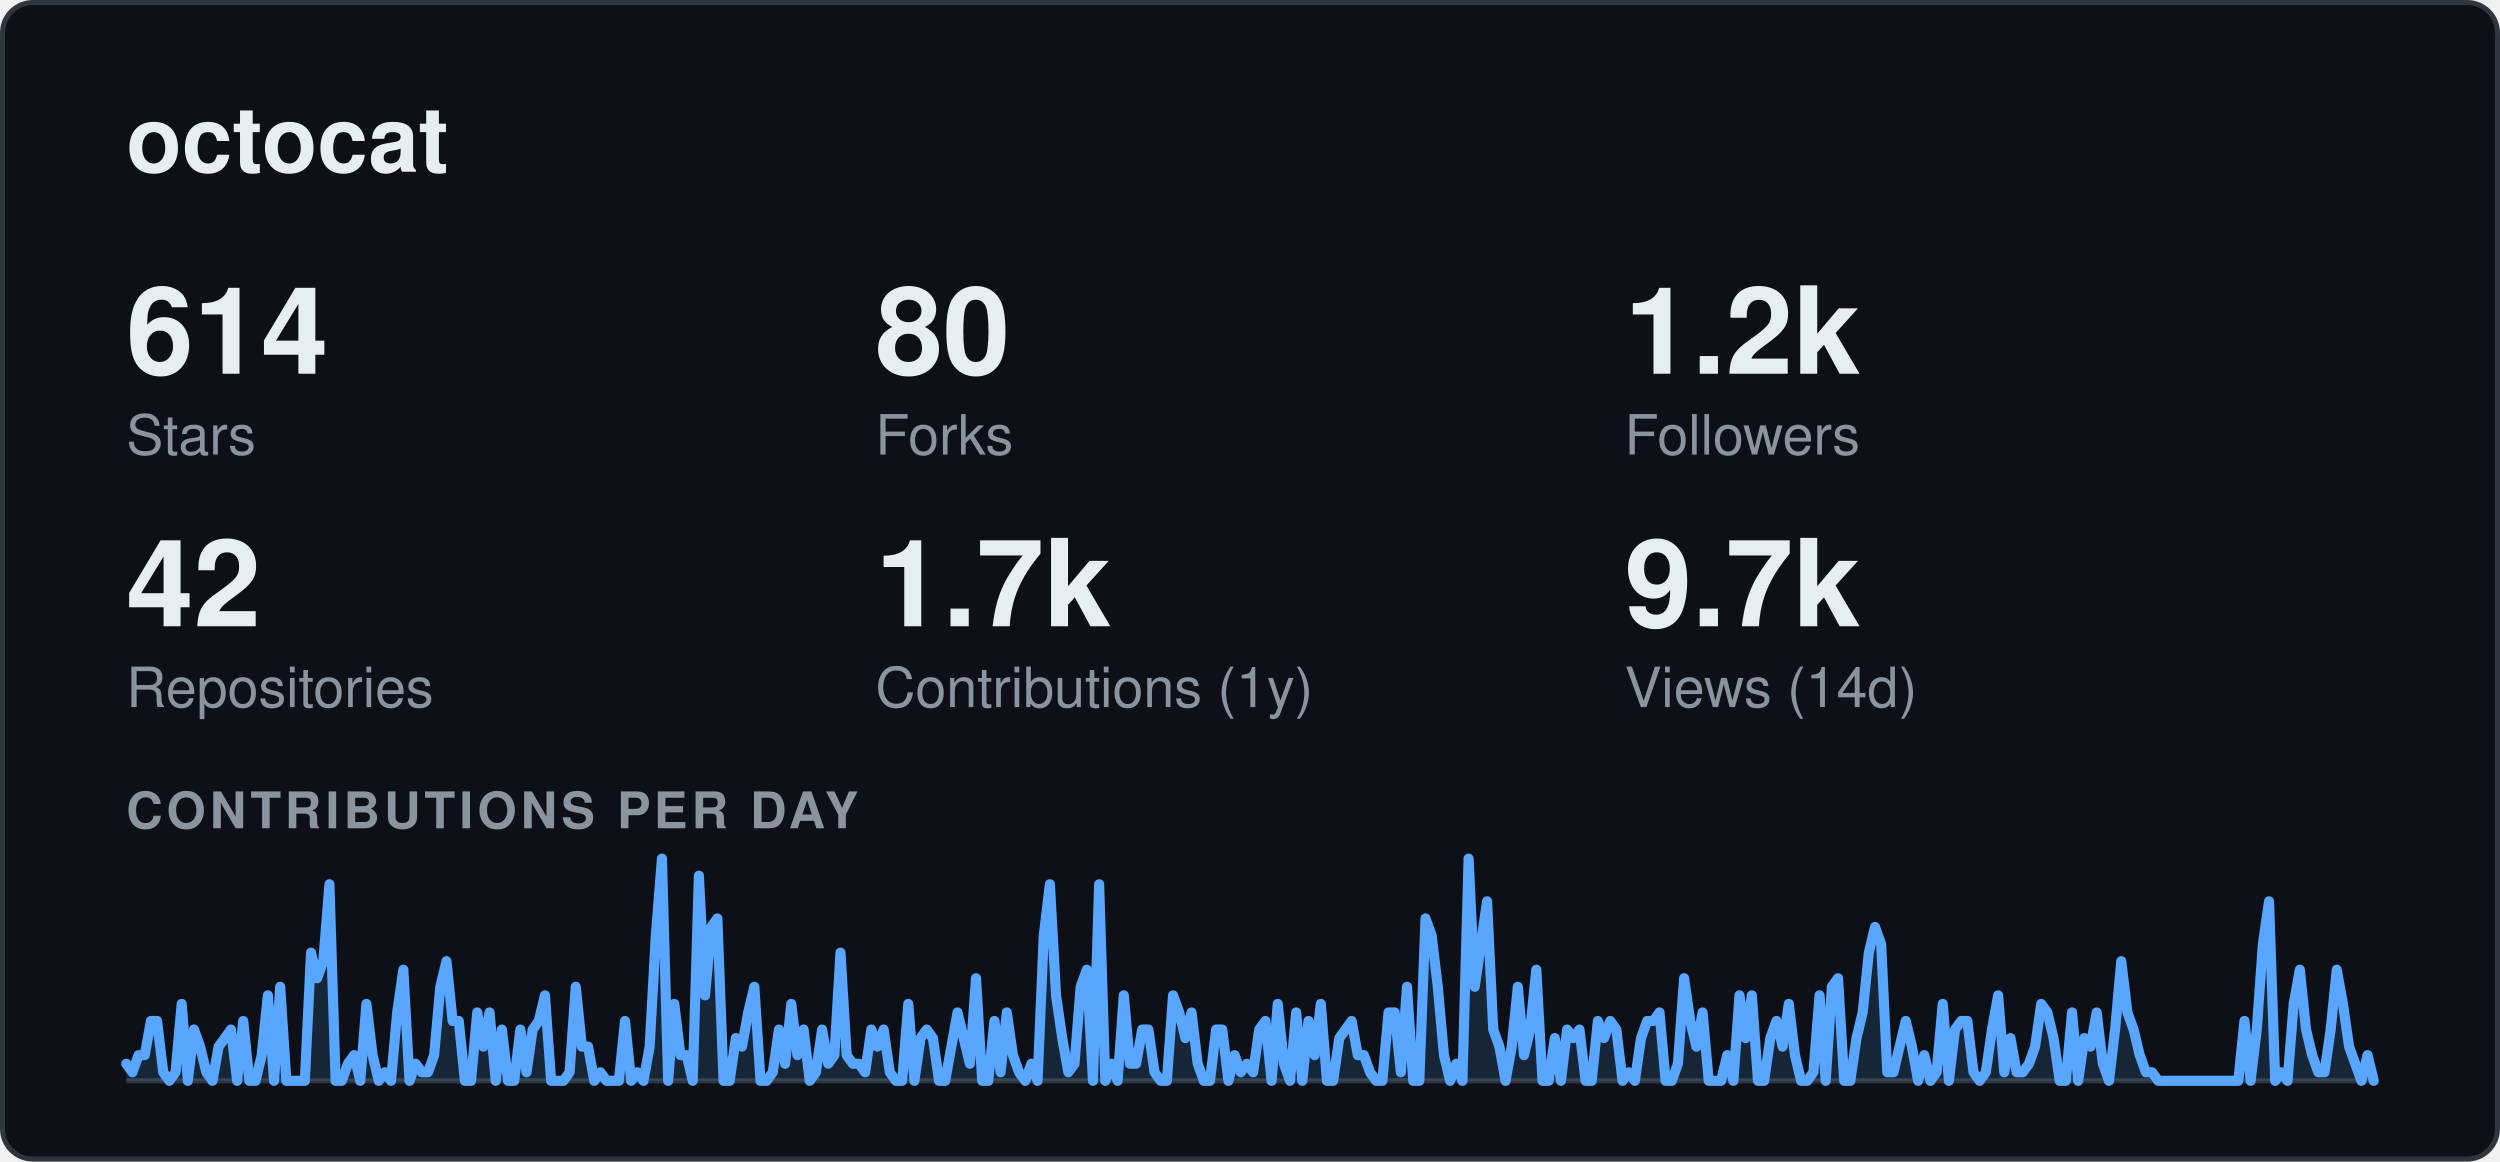
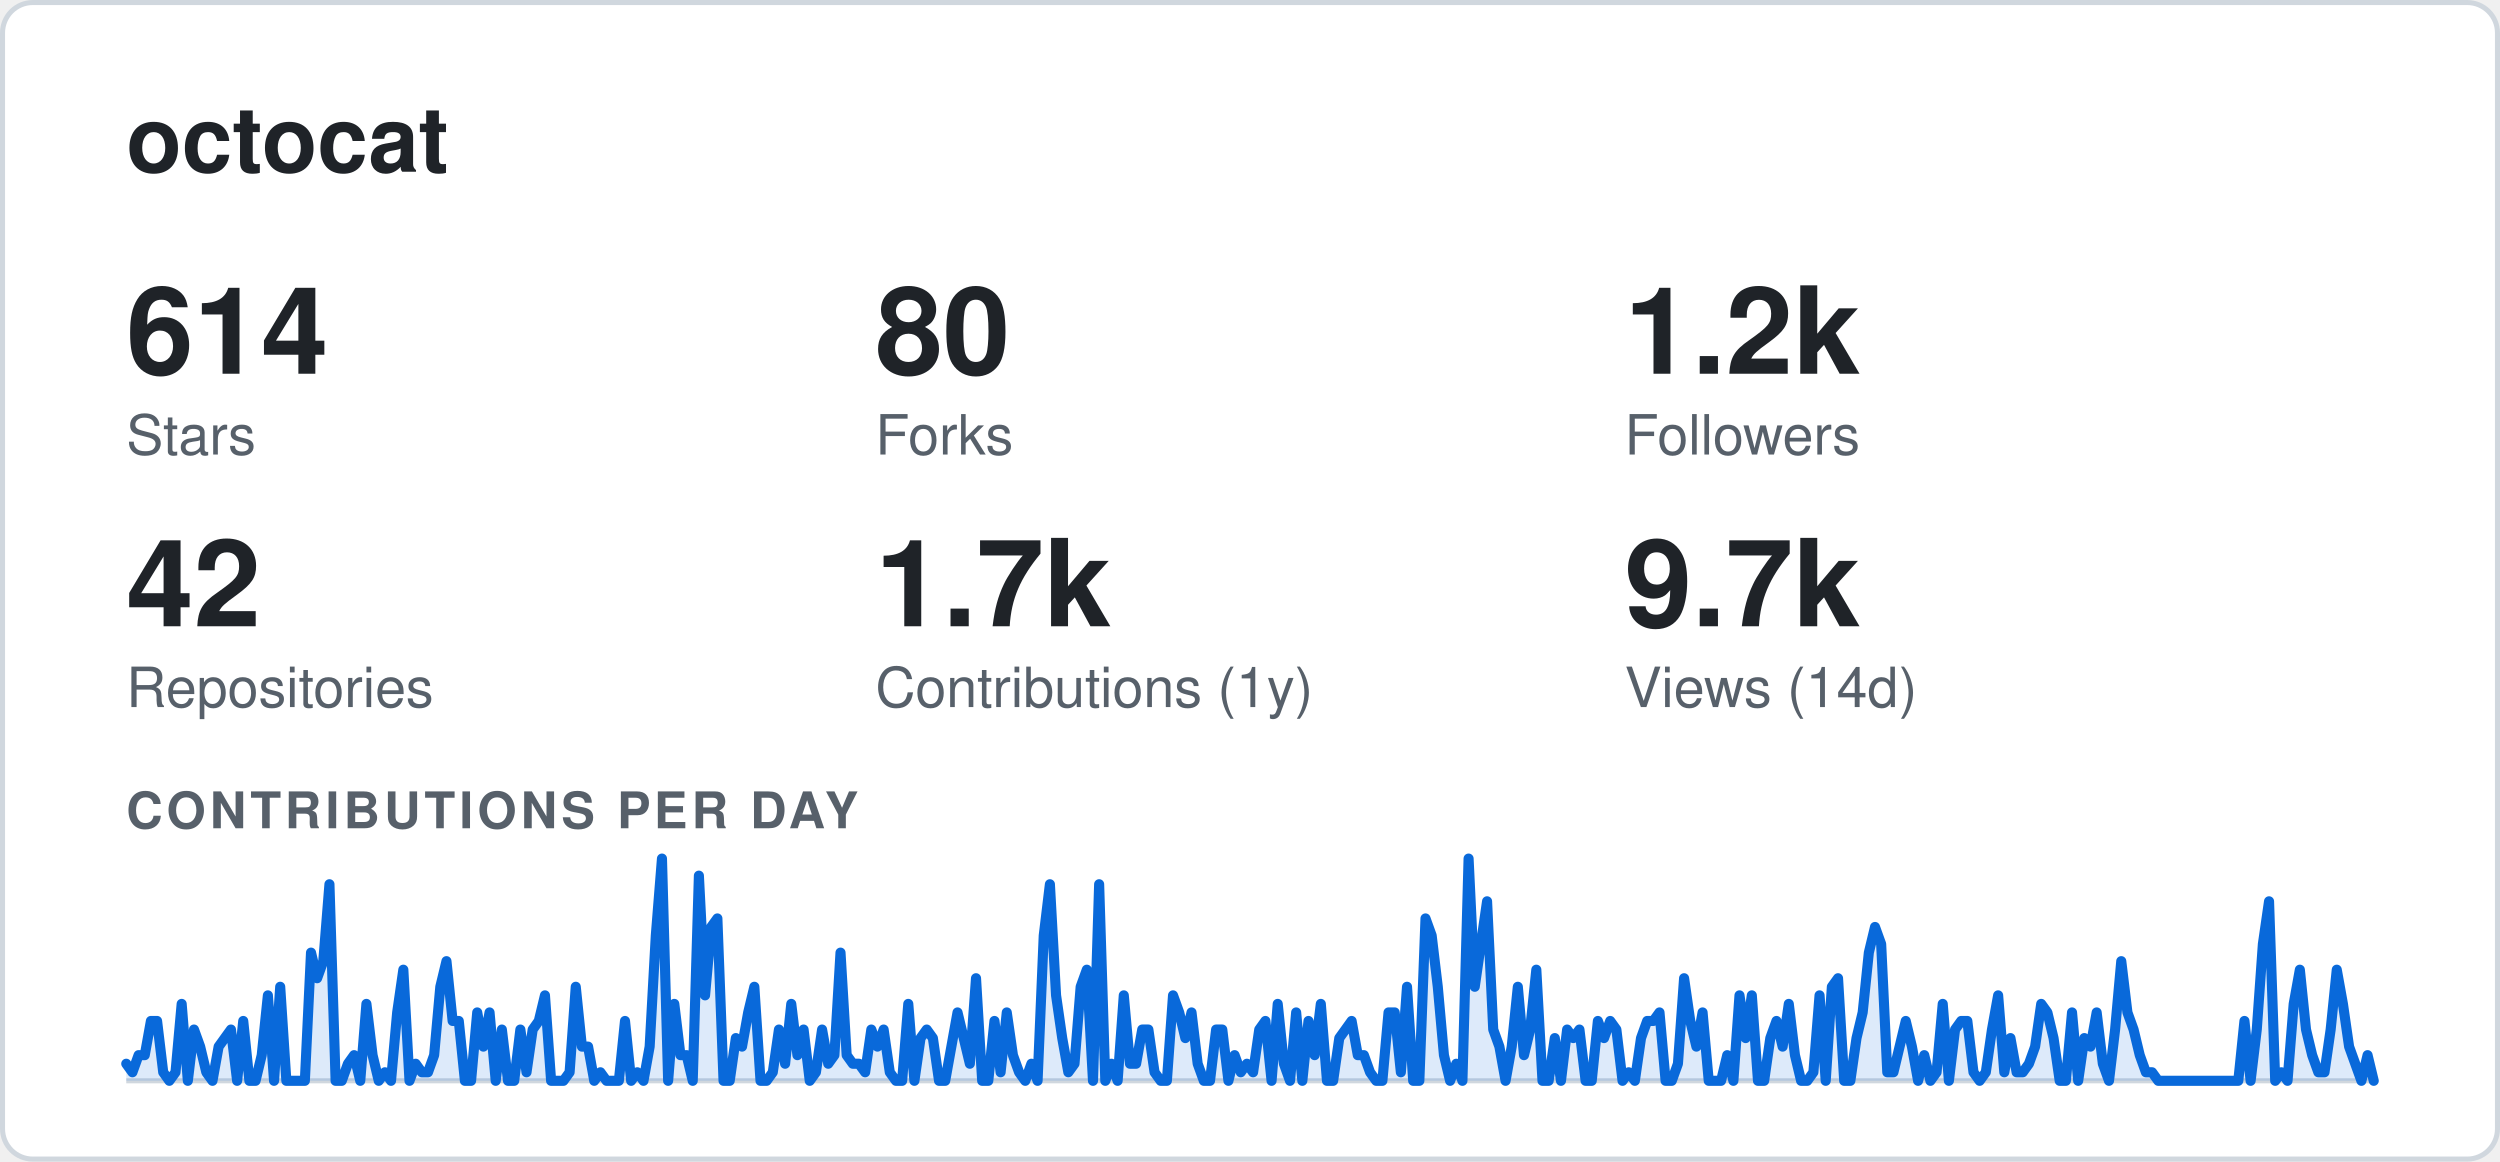
<svg xmlns="http://www.w3.org/2000/svg" width="495" height="230" viewBox="0 0 495 230" role="img" aria-labelledby="ghcTitle ghcDesc">
  <style>
- .bg{fill:#0d1117;stroke:#30363d}
- .panel{fill:#161b22}
- .t,.v,.big{fill:#e6edf3}
- .d,.l,.h,.s{fill:#8b949e}
- .n,.c{fill:#c9d1d9}
- .star,.pill-v{fill:#e3b341}
- .on-accent{fill:#0d1117}
- .line{stroke:#58a6ff}
- .area{fill:#58a6ff}
- .axis,.edge{stroke:#30363d}
- .track{fill:#30363d}
- .ok{fill:#3fb950}
- .fg{fill:#e6edf3}
- .h0{fill:#151b23}.h1{fill:#033a16}.h2{fill:#196c2e}.h3{fill:#2ea043}.h4{fill:#56d364}
+ .bg{fill:#ffffff;stroke:#d0d7de}
+ .panel{fill:#f6f8fa}
+ .t,.v,.big{fill:#1f2328}
+ .d,.l,.h,.s{fill:#57606a}
+ .n,.c{fill:#24292f}
+ .star,.pill-v{fill:#9a6700}
+ .on-accent{fill:#ffffff}
+ .line{stroke:#0969da}
+ .area{fill:#0969da}
+ .axis,.edge{stroke:#d0d7de}
+ .track{fill:#d0d7de}
+ .ok{fill:#1a7f37}
+ .fg{fill:#1f2328}
+ .h0{fill:#eff2f5}.h1{fill:#aceebb}.h2{fill:#4ac26b}.h3{fill:#2da44e}.h4{fill:#116329}
text{font-family:-apple-system,BlinkMacSystemFont,'Segoe UI',Helvetica,Arial,sans-serif}
.mono{font-family:ui-monospace,SFMono-Regular,'SF Mono',Menlo,Consolas,'Liberation Mono',monospace}
.t{font-size:18px;font-weight:600}
.d{font-size:11px}
.v{font-size:16px;font-weight:600}
.big{font-size:24px;font-weight:700}
.l{font-size:11px}
.h{font-size:10px;font-weight:600;letter-spacing:0.08em}
.n{font-size:12px}
.s{font-size:11px}
.c{font-size:12px}
.line{fill:none;stroke-width:2;stroke-linecap:round;stroke-linejoin:round}
.area{opacity:0.14;stroke:none}
.axis{stroke-width:1}
.edge{fill:none;stroke-width:1}
.cu{animation-duration:1.4s;animation-timing-function:linear;animation-iteration-count:1}
.cu0{opacity:0;animation-name:k0}
@keyframes k0{0%,6.24%{opacity:1}6.25%,100%{opacity:0}}
.cu1{opacity:0;animation-name:k1}
@keyframes k1{0%,6.24%{opacity:0}6.25%,12.49%{opacity:1}12.5%,100%{opacity:0}}
.cu2{opacity:0;animation-name:k2}
@keyframes k2{0%,12.49%{opacity:0}12.5%,18.74%{opacity:1}18.75%,100%{opacity:0}}
.cu3{opacity:0;animation-name:k3}
@keyframes k3{0%,18.74%{opacity:0}18.75%,24.99%{opacity:1}25%,100%{opacity:0}}
.cu4{opacity:0;animation-name:k4}
@keyframes k4{0%,24.99%{opacity:0}25%,31.24%{opacity:1}31.25%,100%{opacity:0}}
.cu5{opacity:0;animation-name:k5}
@keyframes k5{0%,31.24%{opacity:0}31.25%,37.49%{opacity:1}37.5%,100%{opacity:0}}
.cu6{opacity:0;animation-name:k6}
@keyframes k6{0%,37.49%{opacity:0}37.5%,43.74%{opacity:1}43.75%,100%{opacity:0}}
.cu7{opacity:0;animation-name:k7}
@keyframes k7{0%,43.74%{opacity:0}43.75%,49.99%{opacity:1}50%,100%{opacity:0}}
.cu8{opacity:0;animation-name:k8}
@keyframes k8{0%,49.99%{opacity:0}50%,56.24%{opacity:1}56.25%,100%{opacity:0}}
.cu9{opacity:0;animation-name:k9}
@keyframes k9{0%,56.24%{opacity:0}56.25%,62.49%{opacity:1}62.5%,100%{opacity:0}}
.cu10{opacity:0;animation-name:k10}
@keyframes k10{0%,62.49%{opacity:0}62.5%,68.74%{opacity:1}68.75%,100%{opacity:0}}
.cu11{opacity:0;animation-name:k11}
@keyframes k11{0%,68.74%{opacity:0}68.75%,74.99%{opacity:1}75%,100%{opacity:0}}
.cu12{opacity:0;animation-name:k12}
@keyframes k12{0%,74.99%{opacity:0}75%,81.24%{opacity:1}81.25%,100%{opacity:0}}
.cu13{opacity:0;animation-name:k13}
@keyframes k13{0%,81.24%{opacity:0}81.25%,87.49%{opacity:1}87.5%,100%{opacity:0}}
.cu14{opacity:0;animation-name:k14}
@keyframes k14{0%,87.49%{opacity:0}87.5%,93.74%{opacity:1}93.75%,100%{opacity:0}}
.cu15{opacity:0;animation-name:k15}
@keyframes k15{0%,93.74%{opacity:0}93.75%,99.99%{opacity:1}100%,100%{opacity:0}}
.cuz{animation-name:kz}
@keyframes kz{0%,99.99%{opacity:0}}
.draw{animation:draw 1.6s ease-out 1}
.fade{animation:fade 1.6s ease-out 1}
@keyframes draw{from{stroke-dasharray:1;stroke-dashoffset:1}to{stroke-dasharray:1;stroke-dashoffset:0}}
@keyframes fade{from{opacity:0}}
@media (prefers-reduced-motion:reduce){.draw,.fade,.cu{animation:none}}
</style>
  <rect class="bg" x="0.5" y="0.5" width="494" height="229" rx="6" />
  <text class="t" x="25" y="34" text-anchor="start">octocat</text>
  <text class="big cu cu0" x="25" y="74" text-anchor="start">0</text>
  <text class="big cu cu1" x="25" y="74" text-anchor="start">108</text>
  <text class="big cu cu2" x="25" y="74" text-anchor="start">203</text>
  <text class="big cu cu3" x="25" y="74" text-anchor="start">285</text>
  <text class="big cu cu4" x="25" y="74" text-anchor="start">355</text>
  <text class="big cu cu5" x="25" y="74" text-anchor="start">414</text>
  <text class="big cu cu6" x="25" y="74" text-anchor="start">464</text>
  <text class="big cu cu7" x="25" y="74" text-anchor="start">505</text>
  <text class="big cu cu8" x="25" y="74" text-anchor="start">537</text>
  <text class="big cu cu9" x="25" y="74" text-anchor="start">563</text>
  <text class="big cu cu10" x="25" y="74" text-anchor="start">582</text>
  <text class="big cu cu11" x="25" y="74" text-anchor="start">595</text>
  <text class="big cu cu12" x="25" y="74" text-anchor="start">604</text>
  <text class="big cu cu13" x="25" y="74" text-anchor="start">610</text>
  <text class="big cu cu14" x="25" y="74" text-anchor="start">613</text>
  <text class="big cu cu15" x="25" y="74" text-anchor="start">614</text>
  <text class="big cu cuz" x="25" y="74" text-anchor="start">614</text>
  <text class="l" x="25" y="90" text-anchor="start">Stars</text>
  <text class="big cu cu0" x="173.33" y="74" text-anchor="start">0</text>
  <text class="big cu cu1" x="173.33" y="74" text-anchor="start">14</text>
  <text class="big cu cu2" x="173.33" y="74" text-anchor="start">26</text>
  <text class="big cu cu3" x="173.33" y="74" text-anchor="start">37</text>
  <text class="big cu cu4" x="173.33" y="74" text-anchor="start">46</text>
  <text class="big cu cu5" x="173.33" y="74" text-anchor="start">54</text>
  <text class="big cu cu6" x="173.33" y="74" text-anchor="start">60</text>
  <text class="big cu cu7" x="173.33" y="74" text-anchor="start">66</text>
  <text class="big cu cu8" x="173.33" y="74" text-anchor="start">70</text>
  <text class="big cu cu9" x="173.33" y="74" text-anchor="start">73</text>
  <text class="big cu cu10" x="173.33" y="74" text-anchor="start">76</text>
  <text class="big cu cu11" x="173.33" y="74" text-anchor="start">78</text>
  <text class="big cu cu12" x="173.33" y="74" text-anchor="start">79</text>
  <text class="big cu cu13" x="173.33" y="74" text-anchor="start">79</text>
  <text class="big cu cu14" x="173.33" y="74" text-anchor="start">80</text>
  <text class="big cu cu15" x="173.33" y="74" text-anchor="start">80</text>
  <text class="big cu cuz" x="173.33" y="74" text-anchor="start">80</text>
  <text class="l" x="173.33" y="90" text-anchor="start">Forks</text>
  <text class="big cu cu0" x="321.67" y="74" text-anchor="start">0</text>
  <text class="big cu cu1" x="321.67" y="74" text-anchor="start">211</text>
  <text class="big cu cu2" x="321.67" y="74" text-anchor="start">396</text>
  <text class="big cu cu3" x="321.67" y="74" text-anchor="start">556</text>
  <text class="big cu cu4" x="321.67" y="74" text-anchor="start">694</text>
  <text class="big cu cu5" x="321.67" y="74" text-anchor="start">810</text>
  <text class="big cu cu6" x="321.67" y="74" text-anchor="start">907</text>
  <text class="big cu cu7" x="321.67" y="74" text-anchor="start">986</text>
  <text class="big cu cu8" x="321.67" y="74" text-anchor="start">1.1k</text>
  <text class="big cu cu9" x="321.67" y="74" text-anchor="start">1.1k</text>
  <text class="big cu cu10" x="321.67" y="74" text-anchor="start">1.1k</text>
  <text class="big cu cu11" x="321.67" y="74" text-anchor="start">1.2k</text>
  <text class="big cu cu12" x="321.67" y="74" text-anchor="start">1.2k</text>
  <text class="big cu cu13" x="321.67" y="74" text-anchor="start">1.2k</text>
  <text class="big cu cu14" x="321.67" y="74" text-anchor="start">1.2k</text>
  <text class="big cu cu15" x="321.67" y="74" text-anchor="start">1.2k</text>
  <text class="big cu cuz" x="321.67" y="74" text-anchor="start">1.2k</text>
  <text class="l" x="321.67" y="90" text-anchor="start">Followers</text>
  <text class="big cu cu0" x="25" y="124" text-anchor="start">0</text>
  <text class="big cu cu1" x="25" y="124" text-anchor="start">7</text>
  <text class="big cu cu2" x="25" y="124" text-anchor="start">14</text>
  <text class="big cu cu3" x="25" y="124" text-anchor="start">19</text>
  <text class="big cu cu4" x="25" y="124" text-anchor="start">24</text>
  <text class="big cu cu5" x="25" y="124" text-anchor="start">28</text>
  <text class="big cu cu6" x="25" y="124" text-anchor="start">32</text>
  <text class="big cu cu7" x="25" y="124" text-anchor="start">35</text>
  <text class="big cu cu8" x="25" y="124" text-anchor="start">37</text>
  <text class="big cu cu9" x="25" y="124" text-anchor="start">38</text>
  <text class="big cu cu10" x="25" y="124" text-anchor="start">40</text>
  <text class="big cu cu11" x="25" y="124" text-anchor="start">41</text>
  <text class="big cu cu12" x="25" y="124" text-anchor="start">41</text>
  <text class="big cu cu13" x="25" y="124" text-anchor="start">42</text>
  <text class="big cu cu14" x="25" y="124" text-anchor="start">42</text>
  <text class="big cu cu15" x="25" y="124" text-anchor="start">42</text>
  <text class="big cu cuz" x="25" y="124" text-anchor="start">42</text>
  <text class="l" x="25" y="140" text-anchor="start">Repositories</text>
  <text class="big cu cu0" x="173.33" y="124" text-anchor="start">0</text>
  <text class="big cu cu1" x="173.33" y="124" text-anchor="start">293</text>
  <text class="big cu cu2" x="173.33" y="124" text-anchor="start">549</text>
  <text class="big cu cu3" x="173.33" y="124" text-anchor="start">771</text>
  <text class="big cu cu4" x="173.33" y="124" text-anchor="start">961</text>
  <text class="big cu cu5" x="173.33" y="124" text-anchor="start">1.1k</text>
  <text class="big cu cu6" x="173.33" y="124" text-anchor="start">1.3k</text>
  <text class="big cu cu7" x="173.33" y="124" text-anchor="start">1.4k</text>
  <text class="big cu cu8" x="173.33" y="124" text-anchor="start">1.5k</text>
  <text class="big cu cu9" x="173.33" y="124" text-anchor="start">1.5k</text>
  <text class="big cu cu10" x="173.33" y="124" text-anchor="start">1.6k</text>
  <text class="big cu cu11" x="173.33" y="124" text-anchor="start">1.6k</text>
  <text class="big cu cu12" x="173.33" y="124" text-anchor="start">1.6k</text>
  <text class="big cu cu13" x="173.33" y="124" text-anchor="start">1.7k</text>
  <text class="big cu cu14" x="173.33" y="124" text-anchor="start">1.7k</text>
  <text class="big cu cu15" x="173.33" y="124" text-anchor="start">1.7k</text>
  <text class="big cu cuz" x="173.33" y="124" text-anchor="start">1.7k</text>
  <text class="l" x="173.33" y="140" text-anchor="start">Contributions (1y)</text>
  <text class="big cu cu0" x="321.67" y="124" text-anchor="start">0</text>
  <text class="big cu cu1" x="321.67" y="124" text-anchor="start">1.7k</text>
  <text class="big cu cu2" x="321.67" y="124" text-anchor="start">3.2k</text>
  <text class="big cu cu3" x="321.67" y="124" text-anchor="start">4.5k</text>
  <text class="big cu cu4" x="321.67" y="124" text-anchor="start">5.6k</text>
  <text class="big cu cu5" x="321.67" y="124" text-anchor="start">6.5k</text>
  <text class="big cu cu6" x="321.67" y="124" text-anchor="start">7.3k</text>
  <text class="big cu cu7" x="321.67" y="124" text-anchor="start">8k</text>
  <text class="big cu cu8" x="321.67" y="124" text-anchor="start">8.5k</text>
  <text class="big cu cu9" x="321.67" y="124" text-anchor="start">8.9k</text>
  <text class="big cu cu10" x="321.67" y="124" text-anchor="start">9.2k</text>
  <text class="big cu cu11" x="321.67" y="124" text-anchor="start">9.4k</text>
  <text class="big cu cu12" x="321.67" y="124" text-anchor="start">9.5k</text>
  <text class="big cu cu13" x="321.67" y="124" text-anchor="start">9.6k</text>
  <text class="big cu cu14" x="321.67" y="124" text-anchor="start">9.7k</text>
  <text class="big cu cu15" x="321.67" y="124" text-anchor="start">9.7k</text>
  <text class="big cu cuz" x="321.67" y="124" text-anchor="start">9.7k</text>
  <text class="l" x="321.67" y="140" text-anchor="start">Views (14d)</text>
  <text class="h" x="25" y="164" text-anchor="start">CONTRIBUTIONS PER DAY</text>
  <line class="axis" x1="25" y1="214" x2="470" y2="214" />
  <path class="area fade" d="M25,214 L25,210.62 L26.22,212.31 L27.44,208.92 L28.66,208.92 L29.88,202.15 L31.1,202.15 L32.32,212.31 L33.53,214 L34.75,212.31 L35.97,198.77 L37.19,214 L38.41,203.85 L39.63,207.23 L40.85,212.31 L42.07,214 L43.29,207.23 L44.51,205.54 L45.73,203.85 L46.95,214 L48.16,202.15 L49.38,214 L50.6,214 L51.82,208.92 L53.04,197.08 L54.26,214 L55.48,195.38 L56.7,214 L57.92,214 L59.14,214 L60.36,214 L61.58,188.62 L62.79,193.69 L64.01,190.31 L65.23,175.08 L66.45,214 L67.67,214 L68.89,210.62 L70.11,208.92 L71.33,214 L72.55,198.77 L73.77,208.92 L74.99,214 L76.21,212.31 L77.42,214 L78.64,200.46 L79.86,192 L81.08,214 L82.3,210.62 L83.52,212.31 L84.74,212.31 L85.96,208.92 L87.18,195.38 L88.4,190.31 L89.62,202.15 L90.84,202.15 L92.05,214 L93.27,214 L94.49,200.46 L95.71,207.23 L96.93,200.46 L98.15,214 L99.37,203.85 L100.59,214 L101.81,214 L103.03,203.85 L104.25,212.31 L105.47,203.85 L106.68,202.15 L107.9,197.08 L109.12,214 L110.34,214 L111.56,214 L112.78,212.31 L114,195.38 L115.22,207.23 L116.44,207.23 L117.66,214 L118.88,212.31 L120.1,214 L121.32,214 L122.53,214 L123.75,202.15 L124.97,214 L126.19,212.31 L127.41,214 L128.63,207.23 L129.85,185.23 L131.07,170 L132.29,214 L133.51,198.77 L134.73,208.92 L135.95,208.92 L137.16,214 L138.38,173.38 L139.6,197.08 L140.82,183.54 L142.04,181.85 L143.26,214 L144.48,214 L145.7,205.54 L146.92,207.23 L148.14,200.46 L149.36,195.38 L150.58,214 L151.79,214 L153.01,212.31 L154.23,203.85 L155.45,210.62 L156.67,198.77 L157.89,208.92 L159.11,203.85 L160.33,214 L161.55,212.31 L162.77,203.85 L163.99,210.62 L165.21,208.92 L166.42,188.62 L167.64,208.92 L168.86,210.62 L170.08,210.62 L171.3,212.31 L172.52,203.85 L173.74,207.23 L174.96,203.85 L176.18,212.31 L177.4,214 L178.62,214 L179.84,198.77 L181.05,214 L182.27,205.54 L183.49,203.85 L184.71,205.54 L185.93,214 L187.15,214 L188.37,207.23 L189.59,200.46 L190.81,205.54 L192.03,210.62 L193.25,193.69 L194.47,214 L195.68,214 L196.9,202.15 L198.12,212.31 L199.34,200.46 L200.56,208.92 L201.78,212.31 L203,214 L204.22,210.62 L205.44,214 L206.66,185.23 L207.88,175.08 L209.1,197.08 L210.32,205.54 L211.53,212.31 L212.75,210.62 L213.97,195.38 L215.19,192 L216.41,214 L217.63,175.08 L218.85,214 L220.07,210.62 L221.29,214 L222.51,197.08 L223.73,210.62 L224.95,210.62 L226.16,203.85 L227.38,203.85 L228.6,212.31 L229.82,214 L231.04,214 L232.26,197.08 L233.48,200.46 L234.7,205.54 L235.92,200.46 L237.14,210.62 L238.36,214 L239.58,214 L240.79,203.85 L242.01,203.85 L243.23,214 L244.45,208.92 L245.67,212.31 L246.89,210.62 L248.11,212.31 L249.33,203.85 L250.55,202.15 L251.77,214 L252.99,198.77 L254.21,210.62 L255.42,214 L256.64,200.46 L257.86,214 L259.08,202.15 L260.3,208.92 L261.52,198.77 L262.74,214 L263.96,214 L265.18,205.54 L266.4,203.85 L267.62,202.15 L268.84,208.92 L270.05,208.92 L271.27,212.31 L272.49,214 L273.71,214 L274.93,200.46 L276.15,200.46 L277.37,212.31 L278.59,195.38 L279.81,214 L281.03,214 L282.25,181.85 L283.47,185.23 L284.68,195.38 L285.9,208.92 L287.12,214 L288.34,210.62 L289.56,214 L290.78,170 L292,195.38 L293.22,186.92 L294.44,178.46 L295.66,203.85 L296.88,207.23 L298.1,214 L299.32,207.23 L300.53,195.38 L301.75,208.92 L302.97,203.85 L304.19,192 L305.41,214 L306.63,214 L307.85,205.54 L309.07,214 L310.29,203.85 L311.51,205.54 L312.73,203.85 L313.95,214 L315.16,214 L316.38,202.15 L317.6,205.54 L318.82,202.15 L320.04,203.85 L321.26,214 L322.48,212.31 L323.7,214 L324.92,205.54 L326.14,202.15 L327.36,202.15 L328.58,200.46 L329.79,214 L331.01,214 L332.23,210.62 L333.45,193.69 L334.67,202.15 L335.89,207.23 L337.11,200.46 L338.33,214 L339.55,214 L340.77,214 L341.99,208.92 L343.21,214 L344.42,197.08 L345.64,205.54 L346.86,197.08 L348.08,214 L349.3,214 L350.52,205.54 L351.74,202.15 L352.96,207.23 L354.18,198.77 L355.4,208.92 L356.62,214 L357.84,214 L359.05,212.31 L360.27,197.08 L361.49,214 L362.71,195.38 L363.93,193.69 L365.15,214 L366.37,214 L367.59,205.54 L368.81,200.46 L370.03,188.62 L371.25,183.54 L372.47,186.92 L373.68,212.31 L374.9,212.31 L376.12,207.23 L377.34,202.15 L378.56,207.23 L379.78,214 L381,208.92 L382.22,214 L383.44,212.31 L384.66,198.77 L385.88,214 L387.1,203.85 L388.32,202.15 L389.53,202.15 L390.75,212.31 L391.97,214 L393.19,212.31 L394.41,203.85 L395.63,197.08 L396.85,212.31 L398.07,205.54 L399.29,212.31 L400.51,212.31 L401.73,210.62 L402.95,207.23 L404.16,198.77 L405.38,200.46 L406.6,205.54 L407.82,214 L409.04,214 L410.26,200.46 L411.48,214 L412.7,205.54 L413.92,207.23 L415.14,200.46 L416.36,210.62 L417.58,214 L418.79,203.85 L420.01,190.31 L421.23,200.46 L422.45,203.85 L423.67,208.92 L424.89,212.31 L426.11,212.31 L427.33,214 L428.55,214 L429.77,214 L430.99,214 L432.21,214 L433.42,214 L434.64,214 L435.86,214 L437.08,214 L438.3,214 L439.52,214 L440.74,214 L441.96,214 L443.18,214 L444.4,202.15 L445.62,214 L446.84,203.85 L448.05,186.92 L449.27,178.46 L450.49,214 L451.71,212.31 L452.93,214 L454.15,198.77 L455.37,192 L456.59,203.85 L457.81,208.92 L459.03,212.31 L460.25,212.31 L461.47,203.85 L462.68,192 L463.9,198.77 L465.12,207.23 L466.34,210.62 L467.56,214 L468.78,208.92 L470,214 L470,214Z" />
  <polyline class="line draw" pathLength="1" points="25,210.62 26.22,212.31 27.44,208.92 28.66,208.92 29.88,202.15 31.1,202.15 32.32,212.31 33.53,214 34.75,212.31 35.97,198.77 37.19,214 38.41,203.85 39.63,207.23 40.85,212.31 42.07,214 43.29,207.23 44.51,205.54 45.73,203.85 46.95,214 48.16,202.15 49.38,214 50.6,214 51.82,208.92 53.04,197.08 54.26,214 55.48,195.38 56.7,214 57.92,214 59.14,214 60.36,214 61.58,188.62 62.79,193.69 64.01,190.31 65.23,175.08 66.45,214 67.67,214 68.89,210.62 70.11,208.92 71.33,214 72.55,198.77 73.77,208.92 74.99,214 76.21,212.31 77.42,214 78.64,200.46 79.86,192 81.08,214 82.3,210.62 83.52,212.31 84.74,212.31 85.96,208.92 87.18,195.38 88.4,190.31 89.62,202.15 90.84,202.15 92.05,214 93.27,214 94.49,200.46 95.71,207.23 96.93,200.46 98.15,214 99.37,203.85 100.59,214 101.81,214 103.03,203.85 104.25,212.31 105.47,203.85 106.68,202.15 107.9,197.08 109.12,214 110.34,214 111.56,214 112.78,212.31 114,195.38 115.22,207.23 116.44,207.23 117.66,214 118.88,212.31 120.1,214 121.32,214 122.53,214 123.75,202.15 124.97,214 126.19,212.31 127.41,214 128.63,207.23 129.85,185.23 131.07,170 132.29,214 133.51,198.77 134.73,208.92 135.95,208.92 137.16,214 138.38,173.38 139.6,197.08 140.82,183.54 142.04,181.85 143.26,214 144.48,214 145.7,205.54 146.92,207.23 148.14,200.46 149.36,195.38 150.58,214 151.79,214 153.01,212.31 154.23,203.85 155.45,210.62 156.67,198.77 157.89,208.92 159.11,203.85 160.33,214 161.55,212.31 162.77,203.85 163.99,210.62 165.21,208.92 166.42,188.62 167.64,208.92 168.86,210.62 170.08,210.62 171.3,212.31 172.52,203.85 173.74,207.23 174.96,203.85 176.18,212.31 177.4,214 178.62,214 179.84,198.77 181.05,214 182.27,205.54 183.49,203.85 184.71,205.54 185.93,214 187.15,214 188.37,207.23 189.59,200.46 190.81,205.54 192.03,210.62 193.25,193.69 194.47,214 195.68,214 196.9,202.15 198.12,212.31 199.34,200.46 200.56,208.92 201.78,212.31 203,214 204.22,210.62 205.44,214 206.66,185.23 207.88,175.08 209.1,197.08 210.32,205.54 211.53,212.31 212.75,210.62 213.97,195.38 215.19,192 216.41,214 217.63,175.08 218.85,214 220.07,210.62 221.29,214 222.51,197.08 223.73,210.62 224.95,210.62 226.16,203.85 227.38,203.85 228.6,212.31 229.82,214 231.04,214 232.26,197.08 233.48,200.46 234.7,205.54 235.92,200.46 237.14,210.62 238.36,214 239.58,214 240.79,203.85 242.01,203.85 243.23,214 244.45,208.92 245.67,212.31 246.89,210.62 248.11,212.31 249.33,203.85 250.55,202.15 251.77,214 252.99,198.77 254.21,210.62 255.42,214 256.64,200.46 257.86,214 259.08,202.15 260.3,208.92 261.52,198.77 262.74,214 263.96,214 265.18,205.54 266.4,203.85 267.62,202.15 268.84,208.92 270.05,208.92 271.27,212.31 272.49,214 273.71,214 274.93,200.46 276.15,200.46 277.37,212.31 278.59,195.38 279.81,214 281.03,214 282.25,181.85 283.47,185.23 284.68,195.38 285.9,208.92 287.12,214 288.34,210.62 289.56,214 290.78,170 292,195.38 293.22,186.92 294.44,178.46 295.66,203.85 296.88,207.23 298.1,214 299.32,207.23 300.53,195.38 301.75,208.92 302.97,203.85 304.19,192 305.41,214 306.63,214 307.85,205.54 309.07,214 310.29,203.85 311.51,205.54 312.73,203.85 313.95,214 315.16,214 316.38,202.15 317.6,205.54 318.82,202.15 320.04,203.85 321.26,214 322.48,212.31 323.7,214 324.92,205.54 326.14,202.15 327.36,202.15 328.58,200.46 329.79,214 331.01,214 332.23,210.62 333.45,193.69 334.67,202.15 335.89,207.23 337.11,200.46 338.33,214 339.55,214 340.77,214 341.99,208.92 343.21,214 344.42,197.08 345.64,205.54 346.86,197.08 348.08,214 349.3,214 350.52,205.54 351.74,202.15 352.96,207.23 354.18,198.77 355.4,208.92 356.62,214 357.84,214 359.05,212.31 360.27,197.08 361.49,214 362.71,195.38 363.93,193.69 365.15,214 366.37,214 367.59,205.54 368.81,200.46 370.03,188.62 371.25,183.54 372.47,186.92 373.68,212.31 374.9,212.31 376.12,207.23 377.34,202.15 378.56,207.23 379.78,214 381,208.92 382.22,214 383.44,212.31 384.66,198.77 385.88,214 387.1,203.85 388.32,202.15 389.53,202.15 390.75,212.31 391.97,214 393.19,212.31 394.41,203.85 395.63,197.08 396.85,212.31 398.07,205.54 399.29,212.31 400.51,212.31 401.73,210.62 402.95,207.23 404.16,198.77 405.38,200.46 406.6,205.54 407.82,214 409.04,214 410.26,200.46 411.48,214 412.7,205.54 413.92,207.23 415.14,200.46 416.36,210.62 417.58,214 418.79,203.85 420.01,190.31 421.23,200.46 422.45,203.85 423.67,208.92 424.89,212.31 426.11,212.31 427.33,214 428.55,214 429.77,214 430.99,214 432.21,214 433.42,214 434.64,214 435.86,214 437.08,214 438.3,214 439.52,214 440.74,214 441.96,214 443.18,214 444.4,202.15 445.62,214 446.84,203.85 448.05,186.92 449.27,178.46 450.49,214 451.71,212.31 452.93,214 454.15,198.77 455.37,192 456.59,203.85 457.81,208.92 459.03,212.31 460.25,212.31 461.47,203.85 462.68,192 463.9,198.77 465.12,207.23 466.34,210.62 467.56,214 468.78,208.92 470,214" />
</svg>
